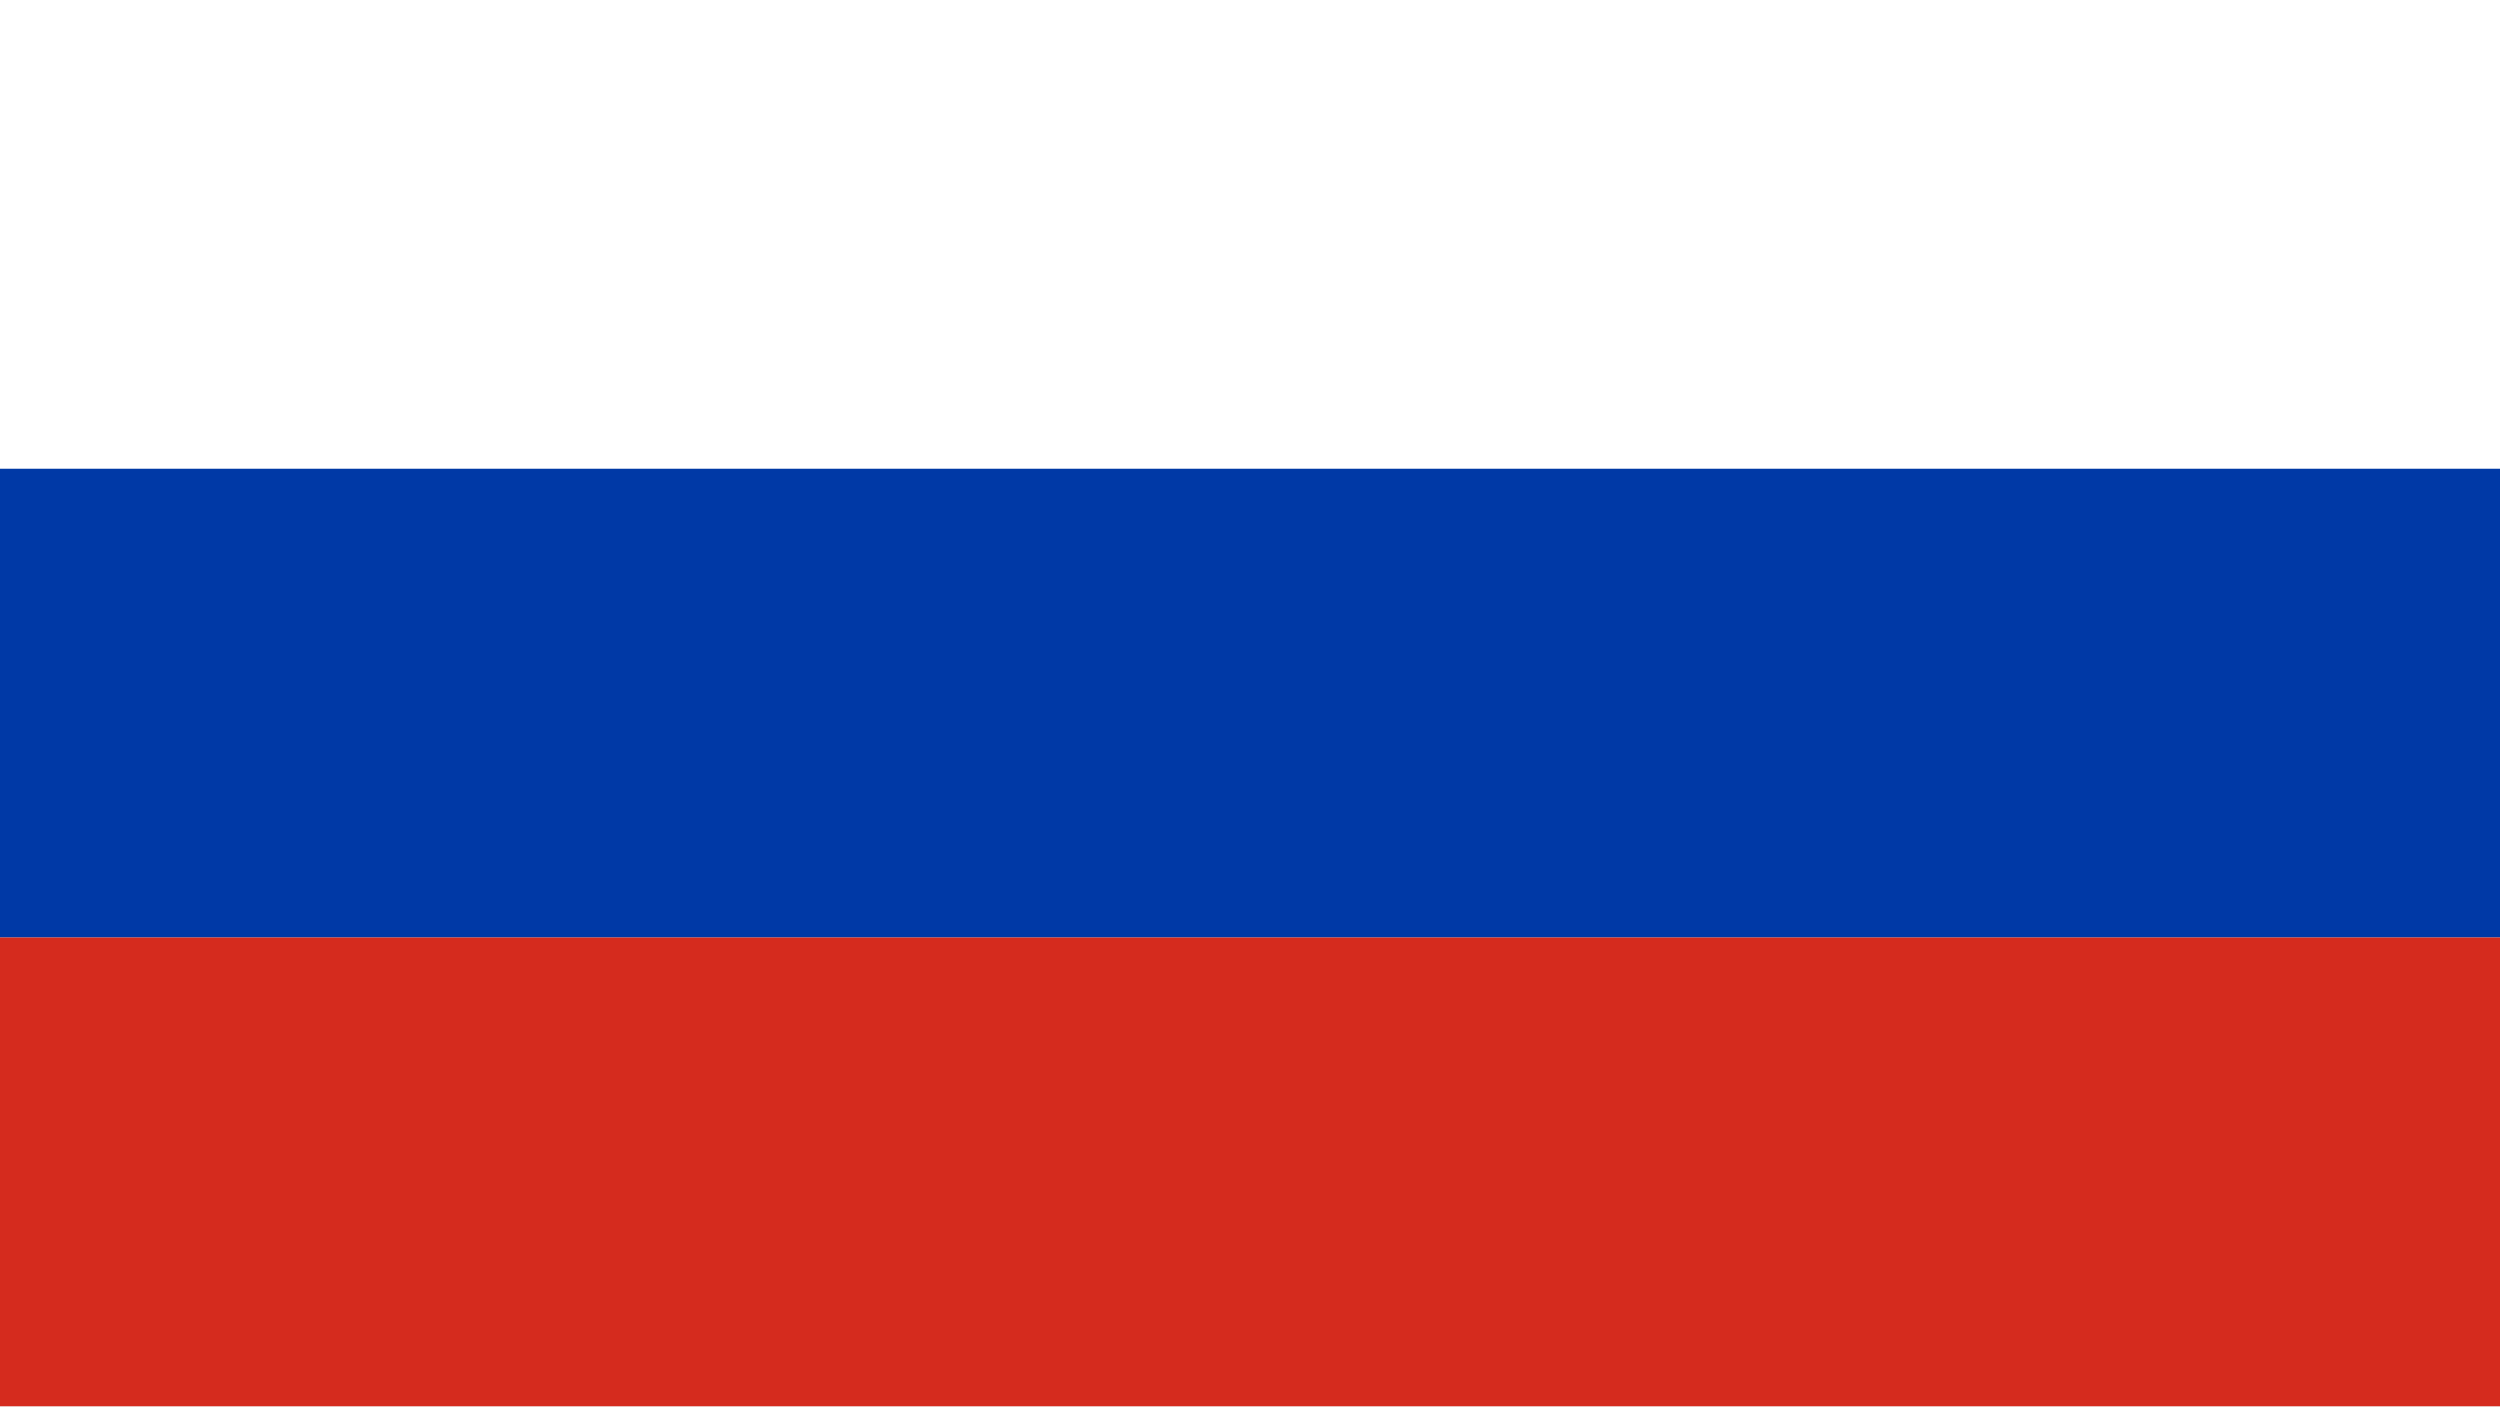
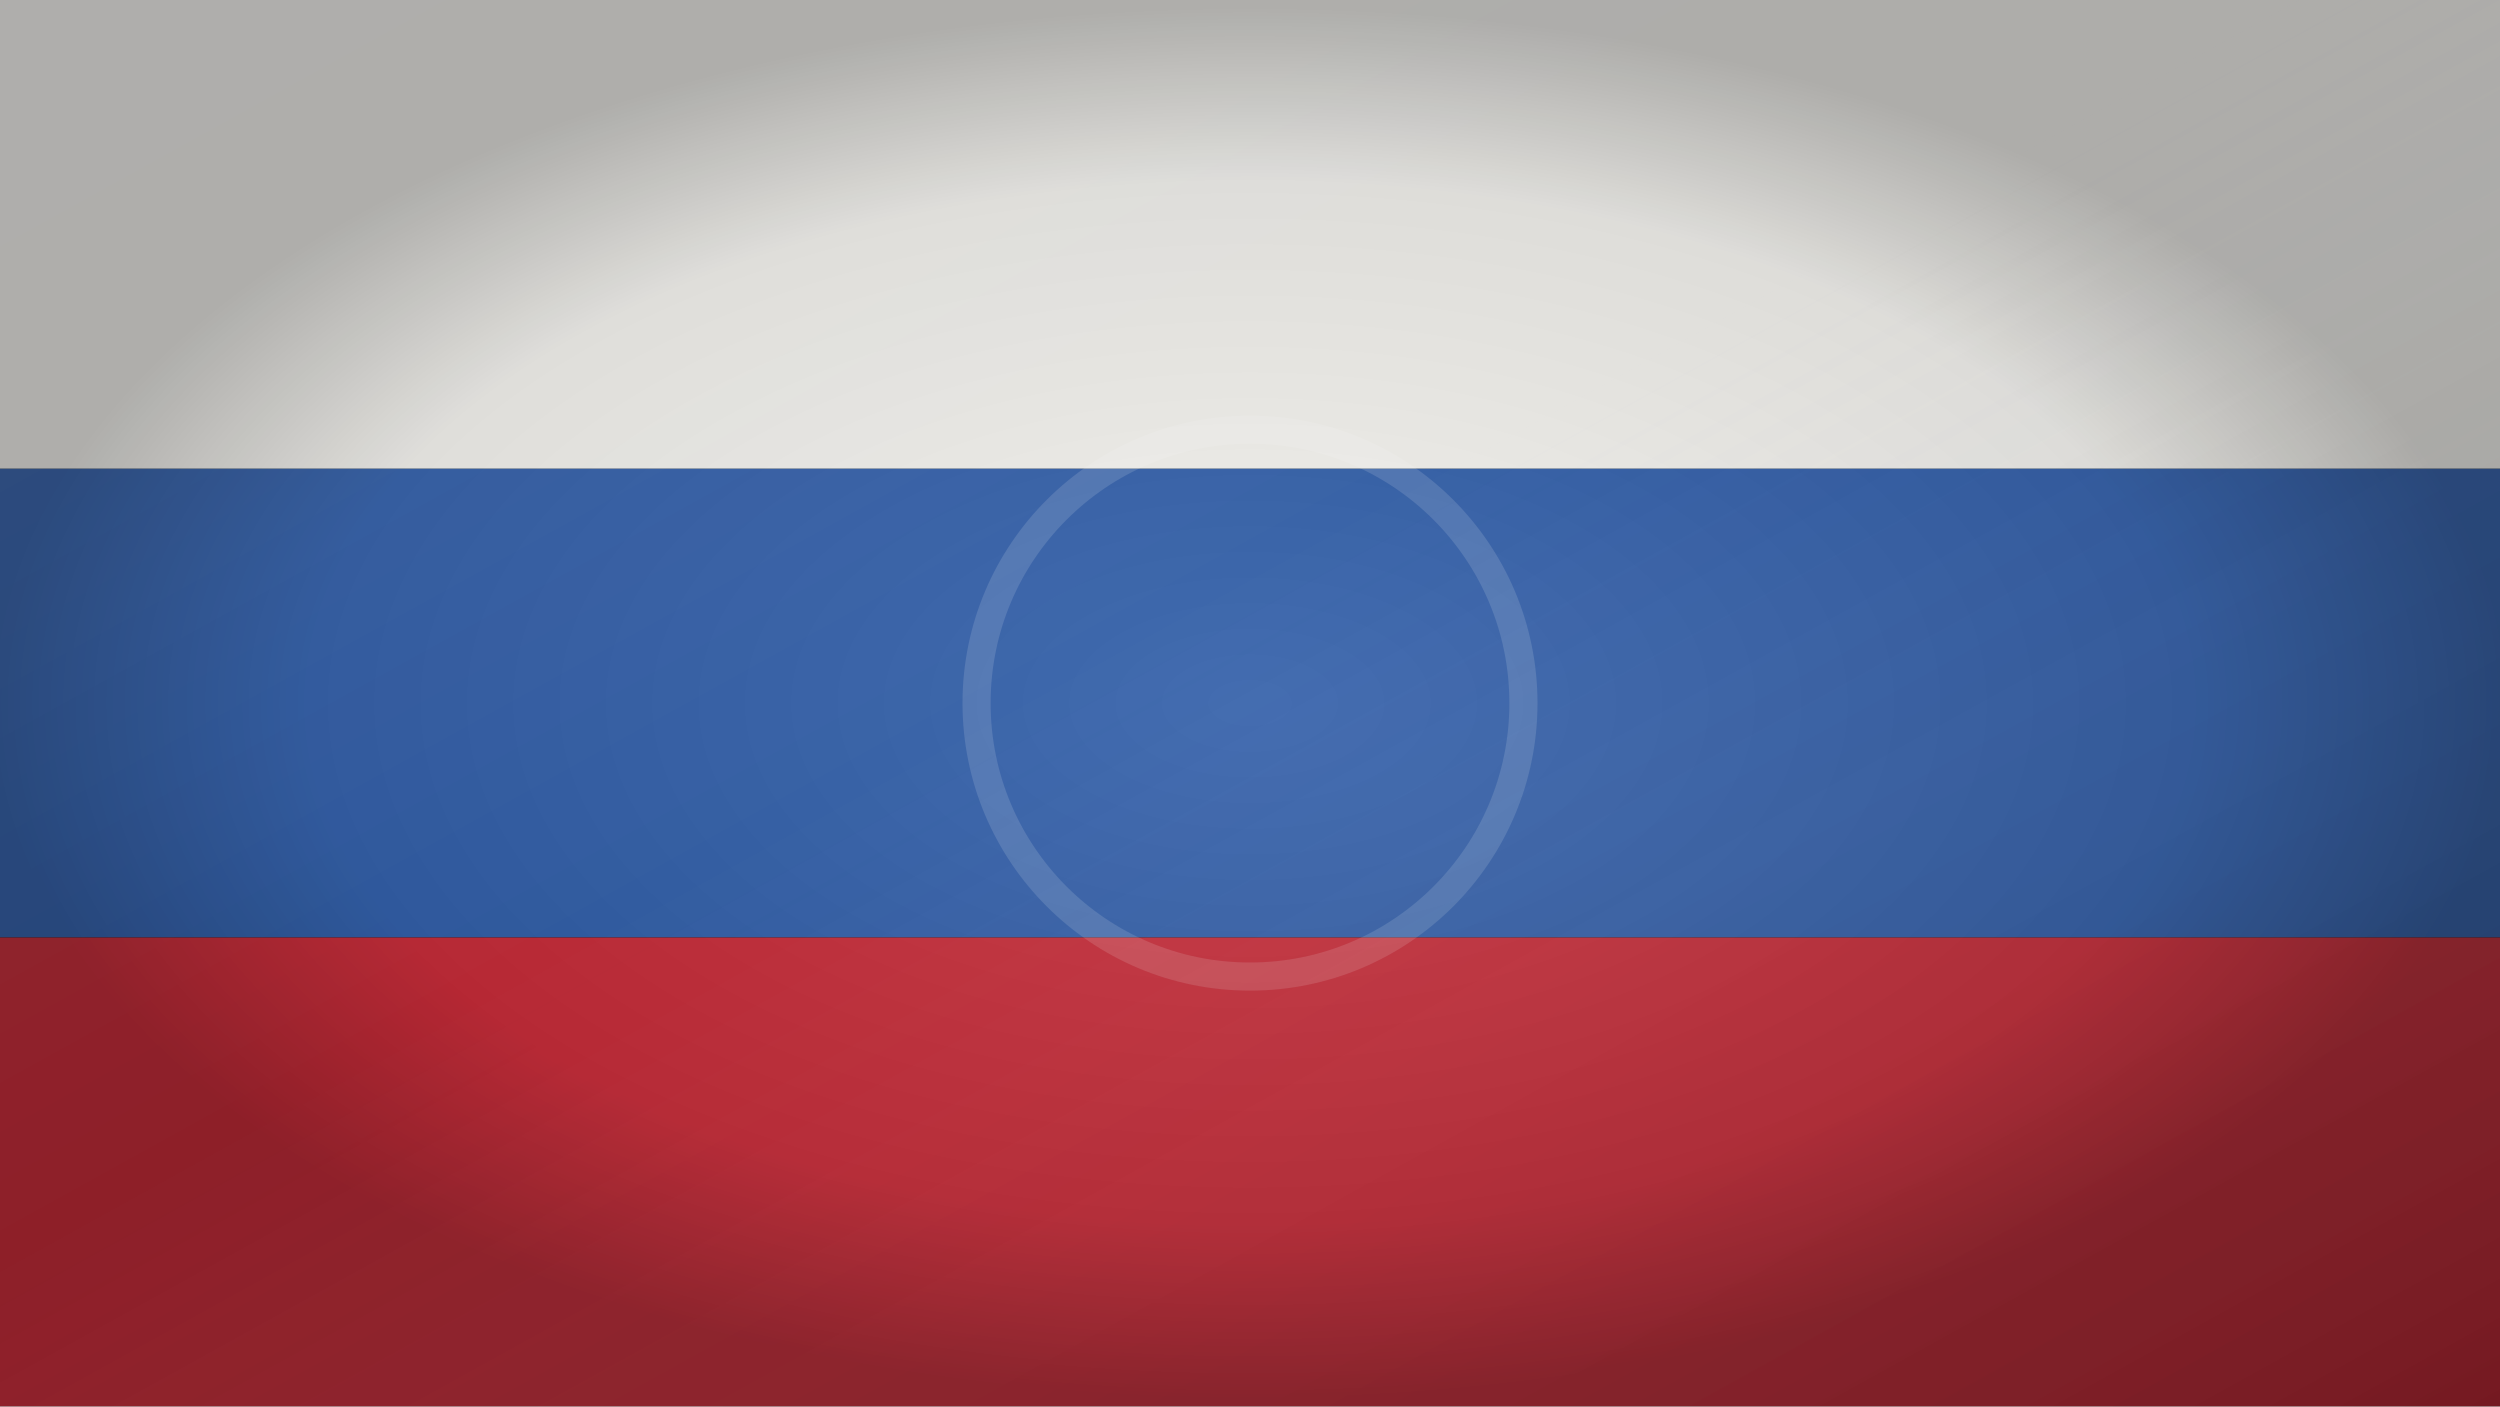
- <svg xmlns="http://www.w3.org/2000/svg" viewBox="0 0 1600 900">
-   <rect width="1600" height="300" fill="#fff" />
-   <rect y="300" width="1600" height="300" fill="#0039a6" />
-   <rect y="600" width="1600" height="300" fill="#d52b1e" />
+ <svg xmlns="http://www.w3.org/2000/svg" viewBox="0 0 1600 900" preserveAspectRatio="xMidYMid slice">
+   <defs>
+     <linearGradient id="shade" x1="0" y1="0" x2="1" y2="1">
+       <stop offset="0" stop-color="#fff" stop-opacity=".10" />
+       <stop offset=".45" stop-color="#fff" stop-opacity="0" />
+       <stop offset="1" stop-color="#000" stop-opacity=".18" />
+     </linearGradient>
+     <radialGradient id="v">
+       <stop offset="0" stop-color="#fff" stop-opacity=".08" />
+       <stop offset=".75" stop-color="#000" stop-opacity=".08" />
+       <stop offset="1" stop-color="#000" stop-opacity=".28" />
+     </radialGradient>
+   </defs>
+   <rect width="1600" height="900" fill="#111" />
+   <rect width="1600" height="300" fill="#f1f0ec" />
+   <rect y="300" width="1600" height="300" fill="#315ea8" />
+   <rect y="600" width="1600" height="300" fill="#c52b38" />
+   <circle cx="800" cy="450" r="175" fill="none" stroke="#fff" stroke-opacity=".14" stroke-width="18" />
+   <rect width="1600" height="900" fill="url(#shade)" />
+   <rect width="1600" height="900" fill="url(#v)" />
</svg>
